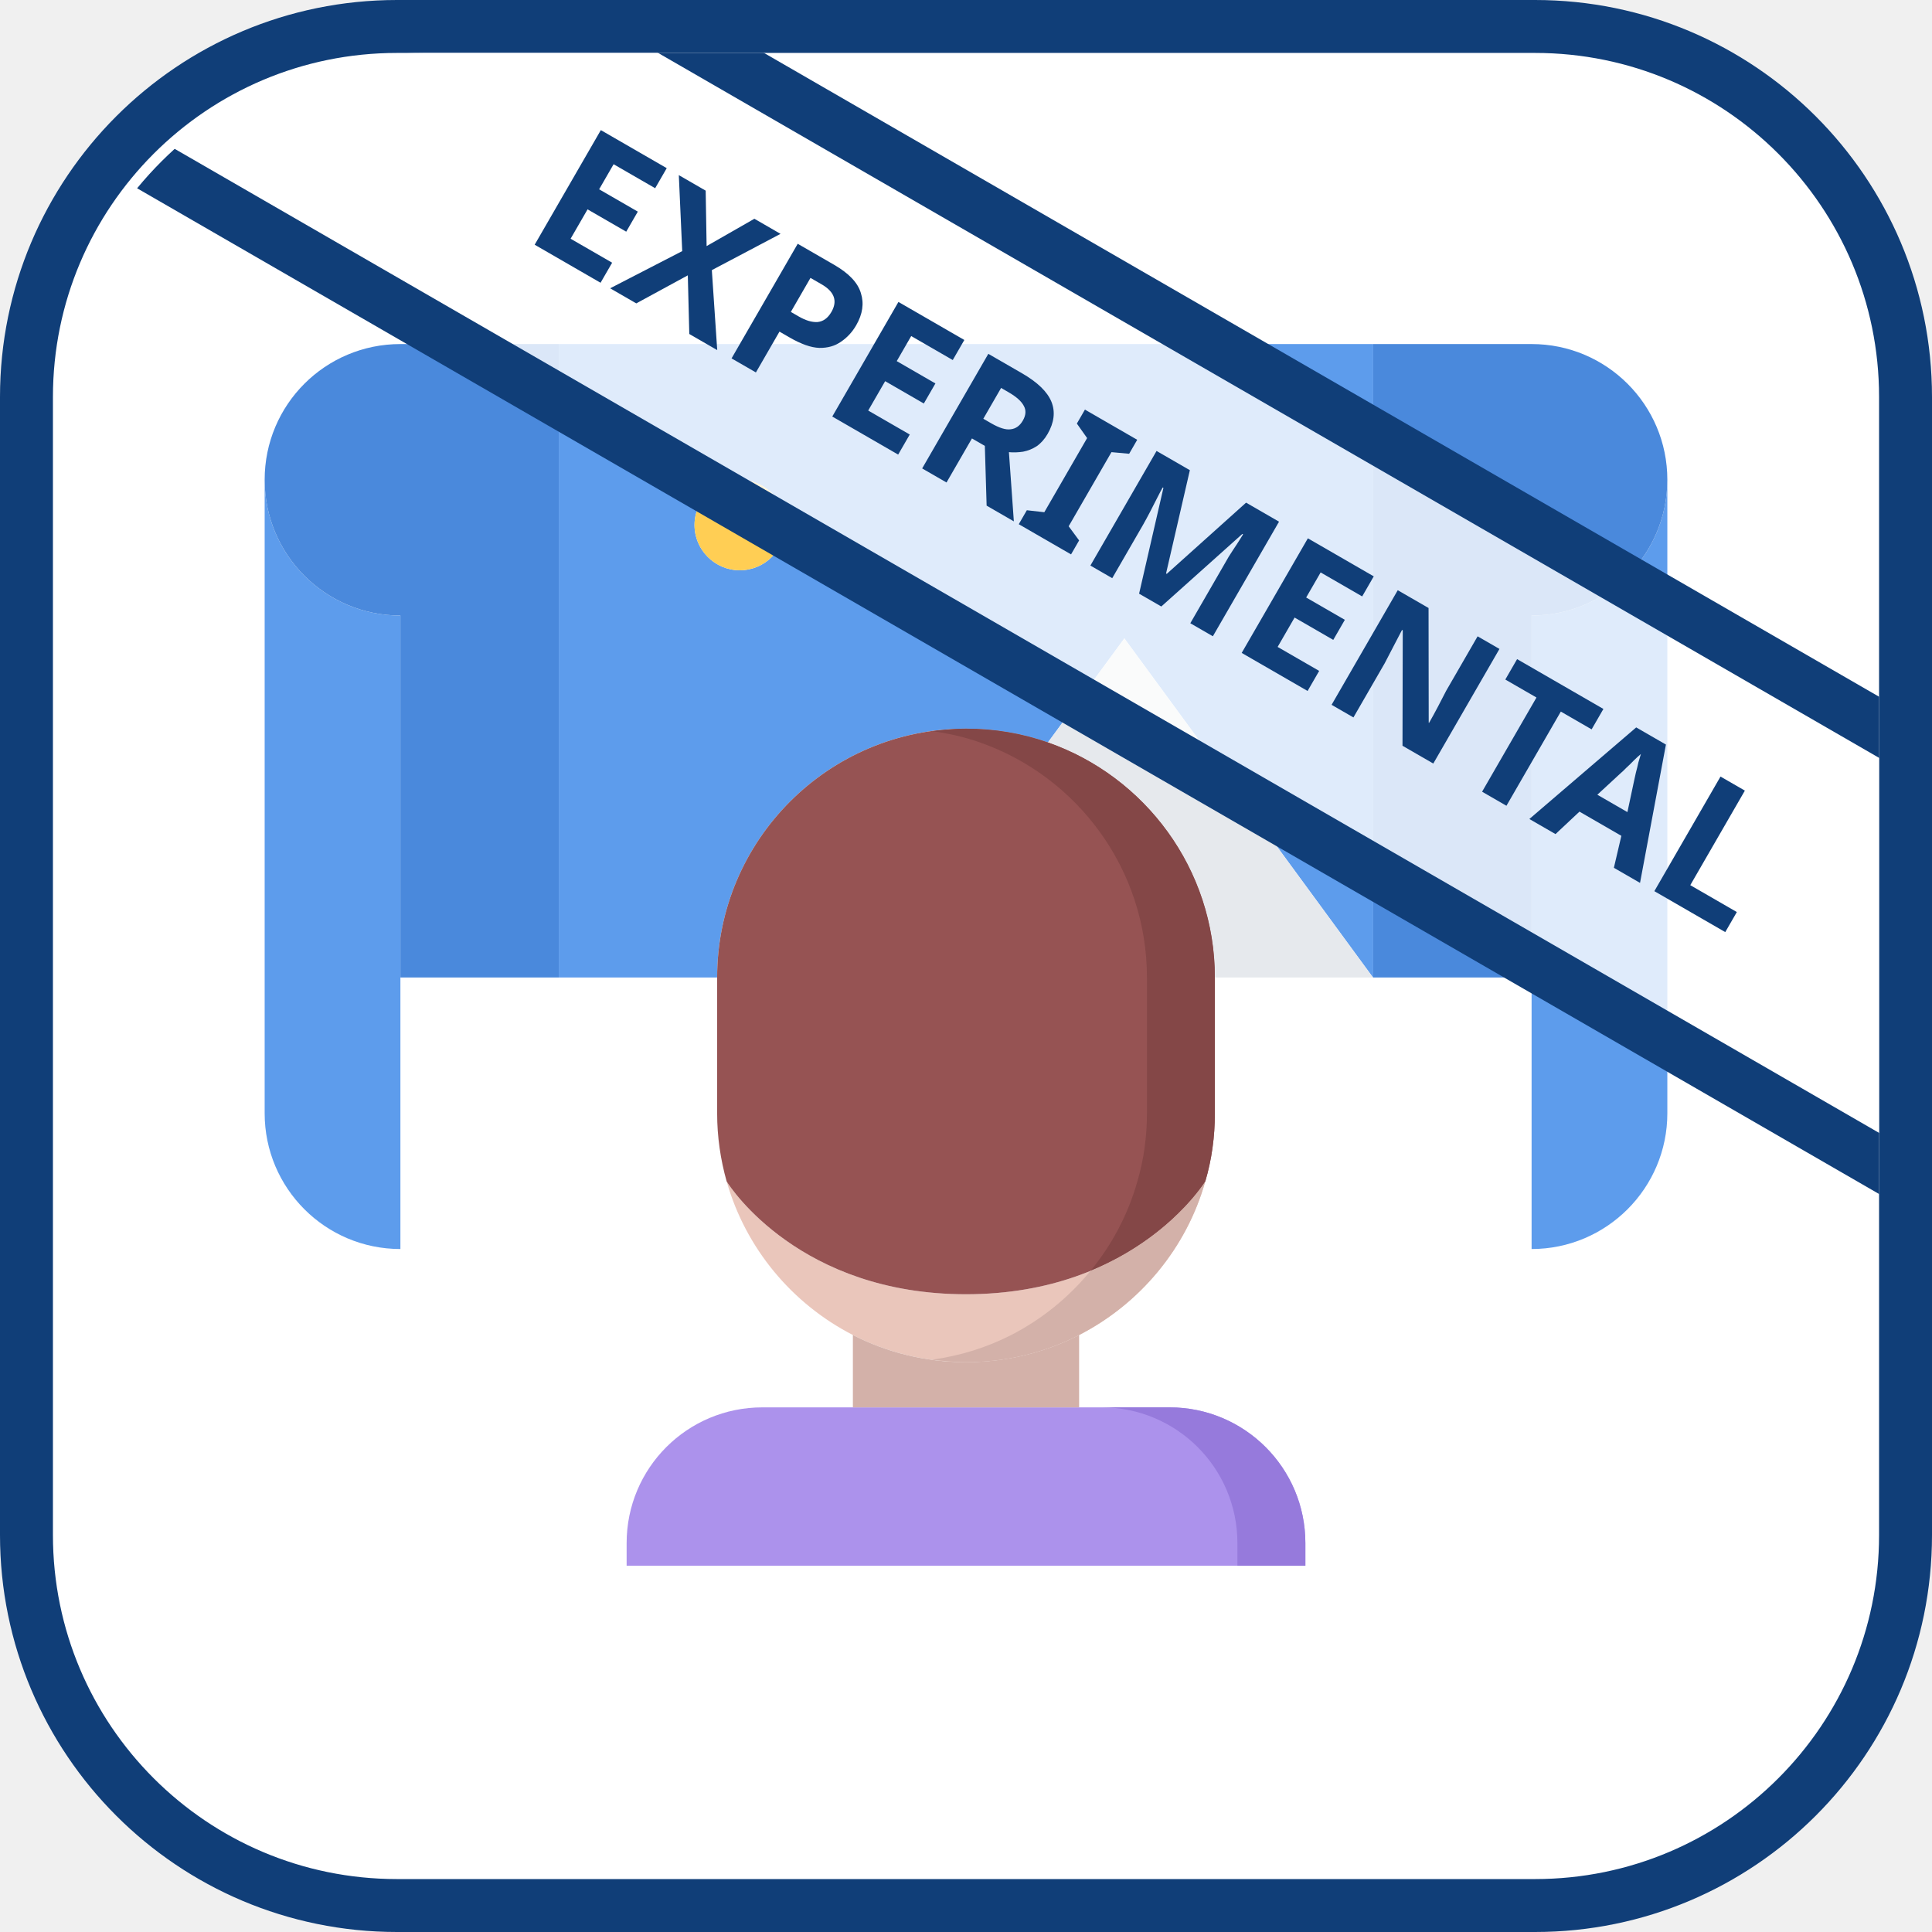
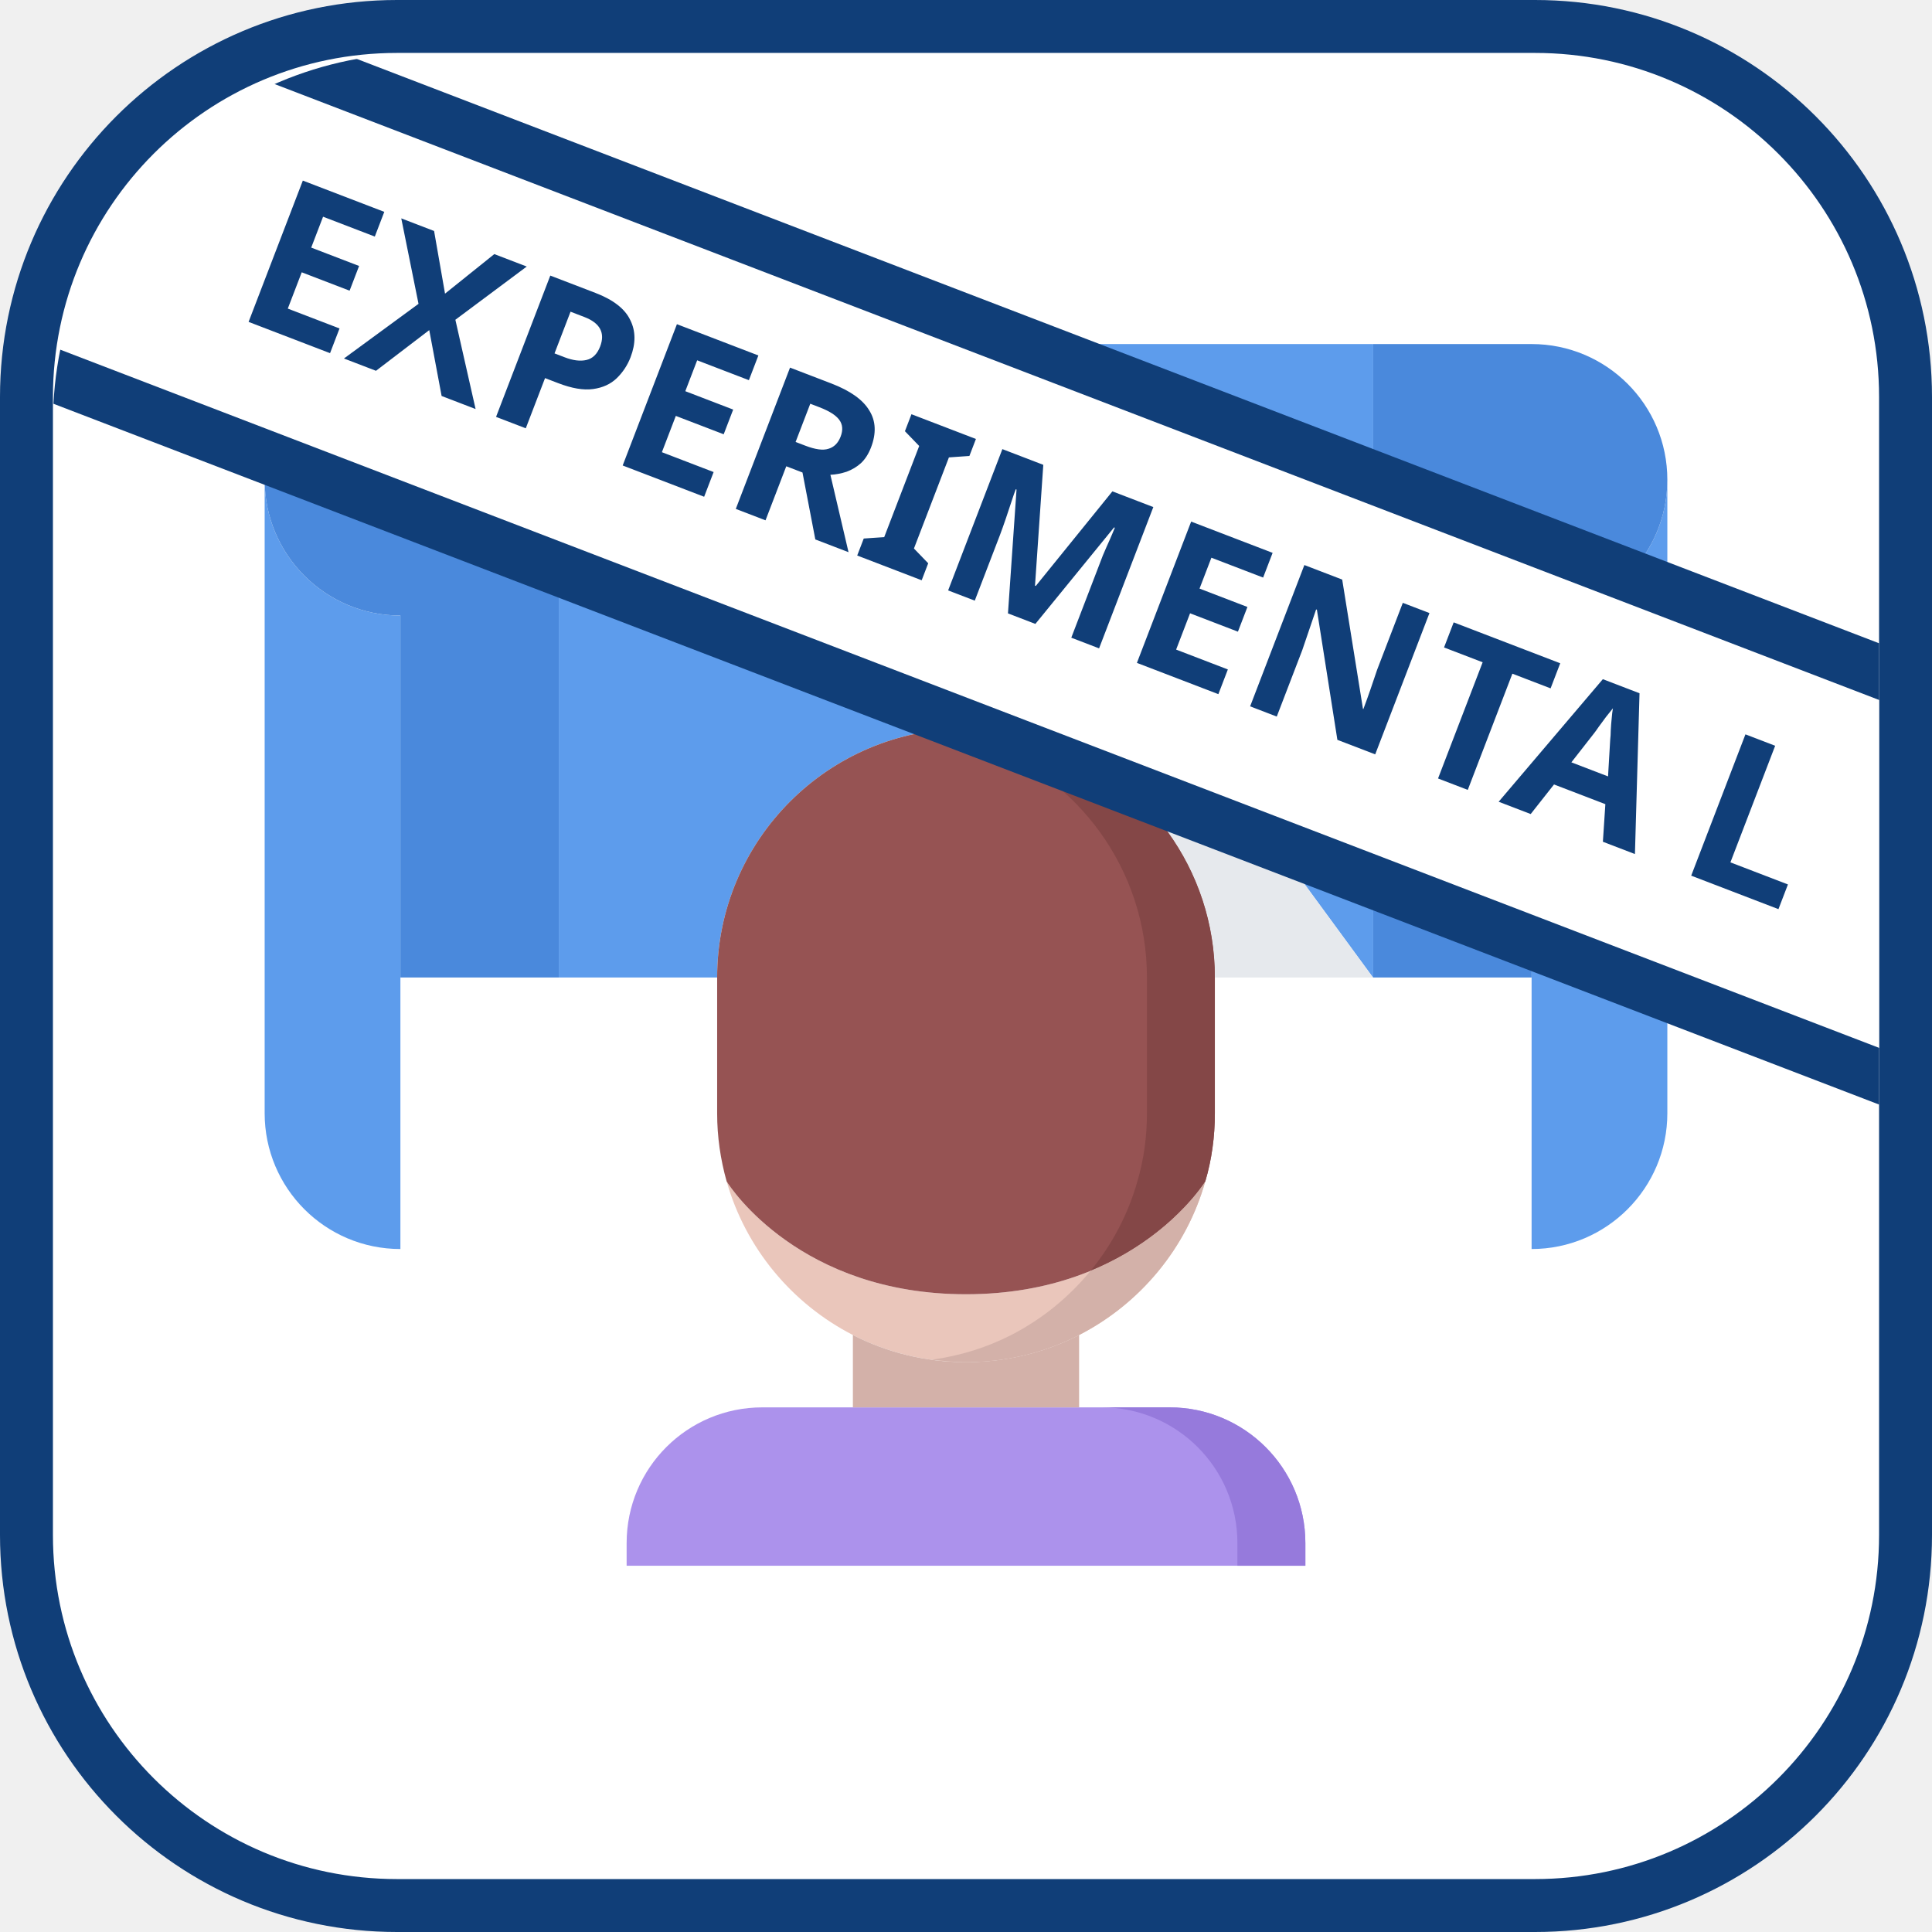
<svg xmlns="http://www.w3.org/2000/svg" xmlns:xlink="http://www.w3.org/1999/xlink" width="73px" height="73px" viewBox="0 0 73 73" version="1.1">
  <defs>
    <rect id="path-1" x="0" y="0" width="69" height="69" rx="14" />
  </defs>
  <g id="the-modern-web/web-xr" stroke="none" stroke-width="1" fill="none" fill-rule="evenodd">
    <g id="container" transform="translate(2, 2)" fill="#FFFFFF" fill-rule="nonzero" stroke="#103E78" stroke-width="2">
      <rect id="mask" x="-1" y="-1" width="71" height="71" rx="14" />
    </g>
    <g id="panorama" transform="translate(10, 13)" fill-rule="nonzero">
      <g id="Group" fill="#5D9CEC">
        <path d="M41.887,0 L41.887,23.935 L41.879,23.935 L32.484,11.121 L29.595,15.054 C28.629,14.713 27.587,14.532 26.5,14.532 C21.303,14.532 17.097,18.747 17.097,23.935 L11.113,23.935 L11.113,0 L41.887,0 Z M19.661,6.839 C19.661,5.891 18.9,5.129 17.952,5.129 C17.011,5.129 16.242,5.891 16.242,6.839 C16.242,7.779 17.011,8.548 17.952,8.548 C18.9,8.548 19.661,7.779 19.661,6.839 Z" id="Shape" />
        <path d="M53,5.129 L53,29.065 C53,31.895 50.701,34.194 47.871,34.194 L47.871,23.935 L47.871,10.258 C50.701,10.258 53,7.959 53,5.129 Z" id="Shape" />
        <path d="M5.129,23.935 L5.129,34.194 C2.292,34.194 0,31.895 0,29.065 L0,5.129 C0,7.959 2.292,10.258 5.129,10.258 L5.129,23.935 Z" id="Shape" />
      </g>
      <path d="M17.952,5.129 C18.9,5.129 19.661,5.891 19.661,6.839 C19.661,7.779 18.9,8.548 17.952,8.548 C17.011,8.548 16.242,7.779 16.242,6.839 C16.242,5.891 17.011,5.129 17.952,5.129 Z" id="Shape" fill="#FFCE54" />
      <path d="M11.113,0 L11.113,23.935 L5.129,23.935 L5.129,10.258 C2.292,10.258 0,7.959 0,5.129 C0,2.291 2.292,0 5.129,0 L11.113,0 Z" id="Shape" fill="#4A89DC" />
      <path d="M32.484,11.121 L41.879,23.935 L35.903,23.935 C35.903,19.833 33.262,16.335 29.595,15.053 L32.484,11.121 Z" id="Shape" fill="#E6E9ED" />
      <path d="M47.871,0 C50.701,0 53,2.291 53,5.129 C53,7.959 50.701,10.258 47.871,10.258 L47.871,23.935 L41.887,23.935 L41.887,0 L47.871,0 Z" id="Shape" fill="#4A89DC" />
      <path d="M26.5,35.903 C32.955,35.903 35.544,31.629 35.544,31.629 C34.835,34.16 33.074,36.262 30.774,37.443 C29.492,38.1 28.04,38.468 26.5,38.468 C24.961,38.468 23.508,38.1 22.226,37.443 C19.927,36.262 18.175,34.169 17.456,31.638 C17.611,31.895 20.251,35.903 26.5,35.903 Z" id="Shape" fill="#EAC6BB" />
      <path d="M39.323,46.161 L13.677,46.161 L13.677,45.306 C13.677,42.468 15.969,40.177 18.806,40.177 L22.226,40.177 L30.774,40.177 L34.194,40.177 C37.024,40.177 39.323,42.468 39.323,45.306 L39.323,46.161 Z" id="Shape" fill="#AC92EC" />
      <path d="M34.194,40.177 L31.626,40.177 C34.457,40.177 36.755,42.468 36.755,45.306 L36.755,46.161 L39.323,46.161 L39.323,45.306 C39.323,42.468 37.024,40.177 34.194,40.177 Z" id="Shape" fill="#967ADC" />
      <path d="M30.774,40.177 L22.226,40.177 L22.226,37.443 C23.508,38.1 24.961,38.468 26.5,38.468 C28.04,38.468 29.492,38.1 30.774,37.443 L30.774,40.177 Z" id="Shape" fill="#D3B1A9" />
      <path d="M29.595,15.053 C33.262,16.335 35.903,19.833 35.903,23.935 L35.903,29.065 C35.903,29.954 35.784,30.818 35.544,31.629 C35.544,31.629 32.955,35.903 26.5,35.903 C20.251,35.903 17.611,31.895 17.456,31.638 C17.225,30.818 17.097,29.954 17.097,29.065 L17.097,23.935 C17.097,18.747 21.303,14.532 26.5,14.532 C27.587,14.532 28.629,14.713 29.595,15.053 Z" id="Shape" fill="#965353" />
      <path d="M31.214,35.008 C30.393,36.012 29.371,36.846 28.207,37.443 C27.288,37.914 26.279,38.229 25.217,38.375 C25.338,38.392 25.461,38.401 25.584,38.413 C25.885,38.443 26.19,38.468 26.5,38.468 C28.04,38.468 29.492,38.1 30.774,37.443 C33.074,36.262 34.835,34.16 35.544,31.629 C35.544,31.629 34.245,33.756 31.214,35.008 Z" id="Shape" fill="#D3B1A9" />
      <path d="M29.595,15.053 C28.629,14.713 27.587,14.532 26.5,14.532 C26.251,14.532 26.006,14.55 25.762,14.571 C25.586,14.586 25.411,14.604 25.237,14.627 C25.237,14.627 25.234,14.627 25.232,14.627 C25.853,14.713 26.455,14.851 27.028,15.053 C30.696,16.335 33.337,19.833 33.337,23.935 L33.337,29.065 C33.337,29.954 33.217,30.818 32.978,31.629 C32.627,32.881 32.017,34.027 31.214,35.008 C34.245,33.756 35.544,31.629 35.544,31.629 C35.784,30.818 35.903,29.954 35.903,29.065 L35.903,23.935 C35.903,19.833 33.262,16.335 29.595,15.053 Z" id="Shape" fill="#844747" />
    </g>
    <g id="Group-2" transform="translate(2, 2)">
-       <g id="Rectangle-5">
-         <mask id="mask-2" fill="white">
-           <use xlink:href="#path-1" />
-         </mask>
-         <g id="Mask" fill-rule="nonzero" />
-         <g id="Group-3" mask="url(#mask-2)">
-           <g transform="translate(36.93782, 15.36603) rotate(-330) translate(-36.93782, -15.36603) translate(-12.56218, 6.366025)">
-             <rect id="Rectangle-5" stroke="#103E78" stroke-width="2" fill-opacity="0.8" fill="#FFFFFF" fill-rule="nonzero" transform="translate(49.39425, 8.863804) rotate(-90) translate(-49.39425, -8.863804) " x="42.258" y="-39.53" width="14.272" height="96.788" />
-             <text id="EXPERIMENTAL" stroke="none" fill="none" font-family="Rubik-Bold, Rubik" font-size="7" font-weight="bold">
-               <tspan x="28.588" y="11.334" fill="#103E78">EXPERIMENTAL</tspan>
-             </text>
-           </g>
+       <mask id="mask-2" fill="white">
+         <use xlink:href="#path-1" />
+       </mask>
+       <g id="Mask" fill-rule="nonzero" />
+       <g id="Group-3" mask="url(#mask-2)">
+         <g transform="translate(36.17947, 18.53483) rotate(21) translate(-36.17947, -18.53483) translate(-13.82053, 10.03483)">
+           <rect id="Rectangle-5" stroke="#103E78" stroke-width="2" fill="#FFFFFF" fill-rule="nonzero" transform="translate(50.1362, 8.394249) rotate(-90) translate(-50.1362, -8.394249) " x="43" y="-40" width="14.272" height="96.788" />
+           <text id="EXPERIMENTAL" stroke="none" fill="none" font-family="Rubik-Bold, Rubik" font-size="8" font-weight="bold" letter-spacing="0.1">
+             <tspan x="19.406" y="11" fill="#103E78">EXPERIMENTA</tspan>
+             <tspan x="77.794" y="11" fill="#103E78">L</tspan>
+           </text>
        </g>
      </g>
    </g>
  </g>
</svg>
